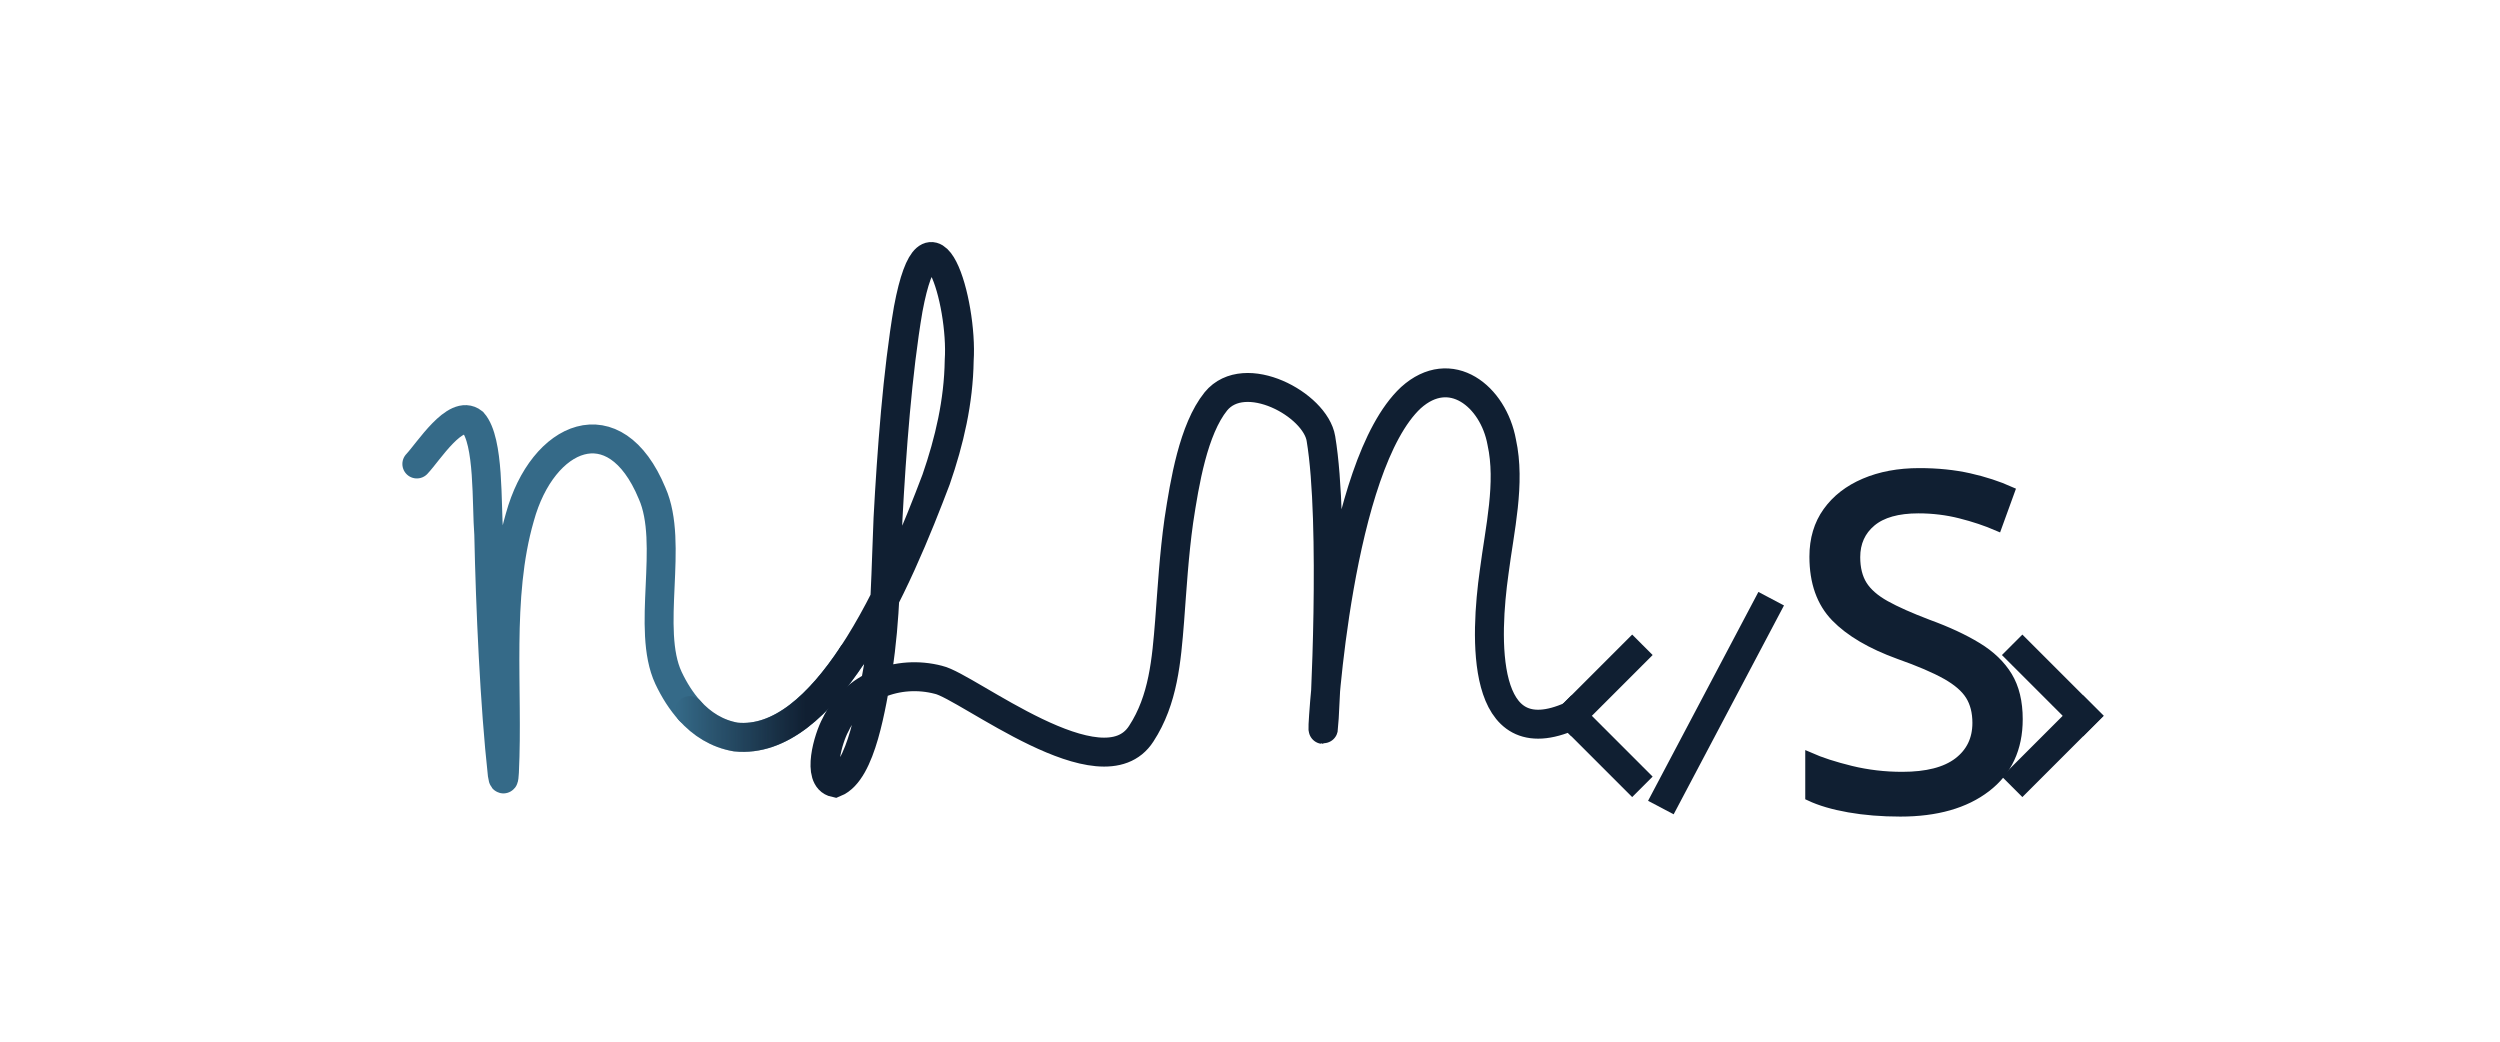
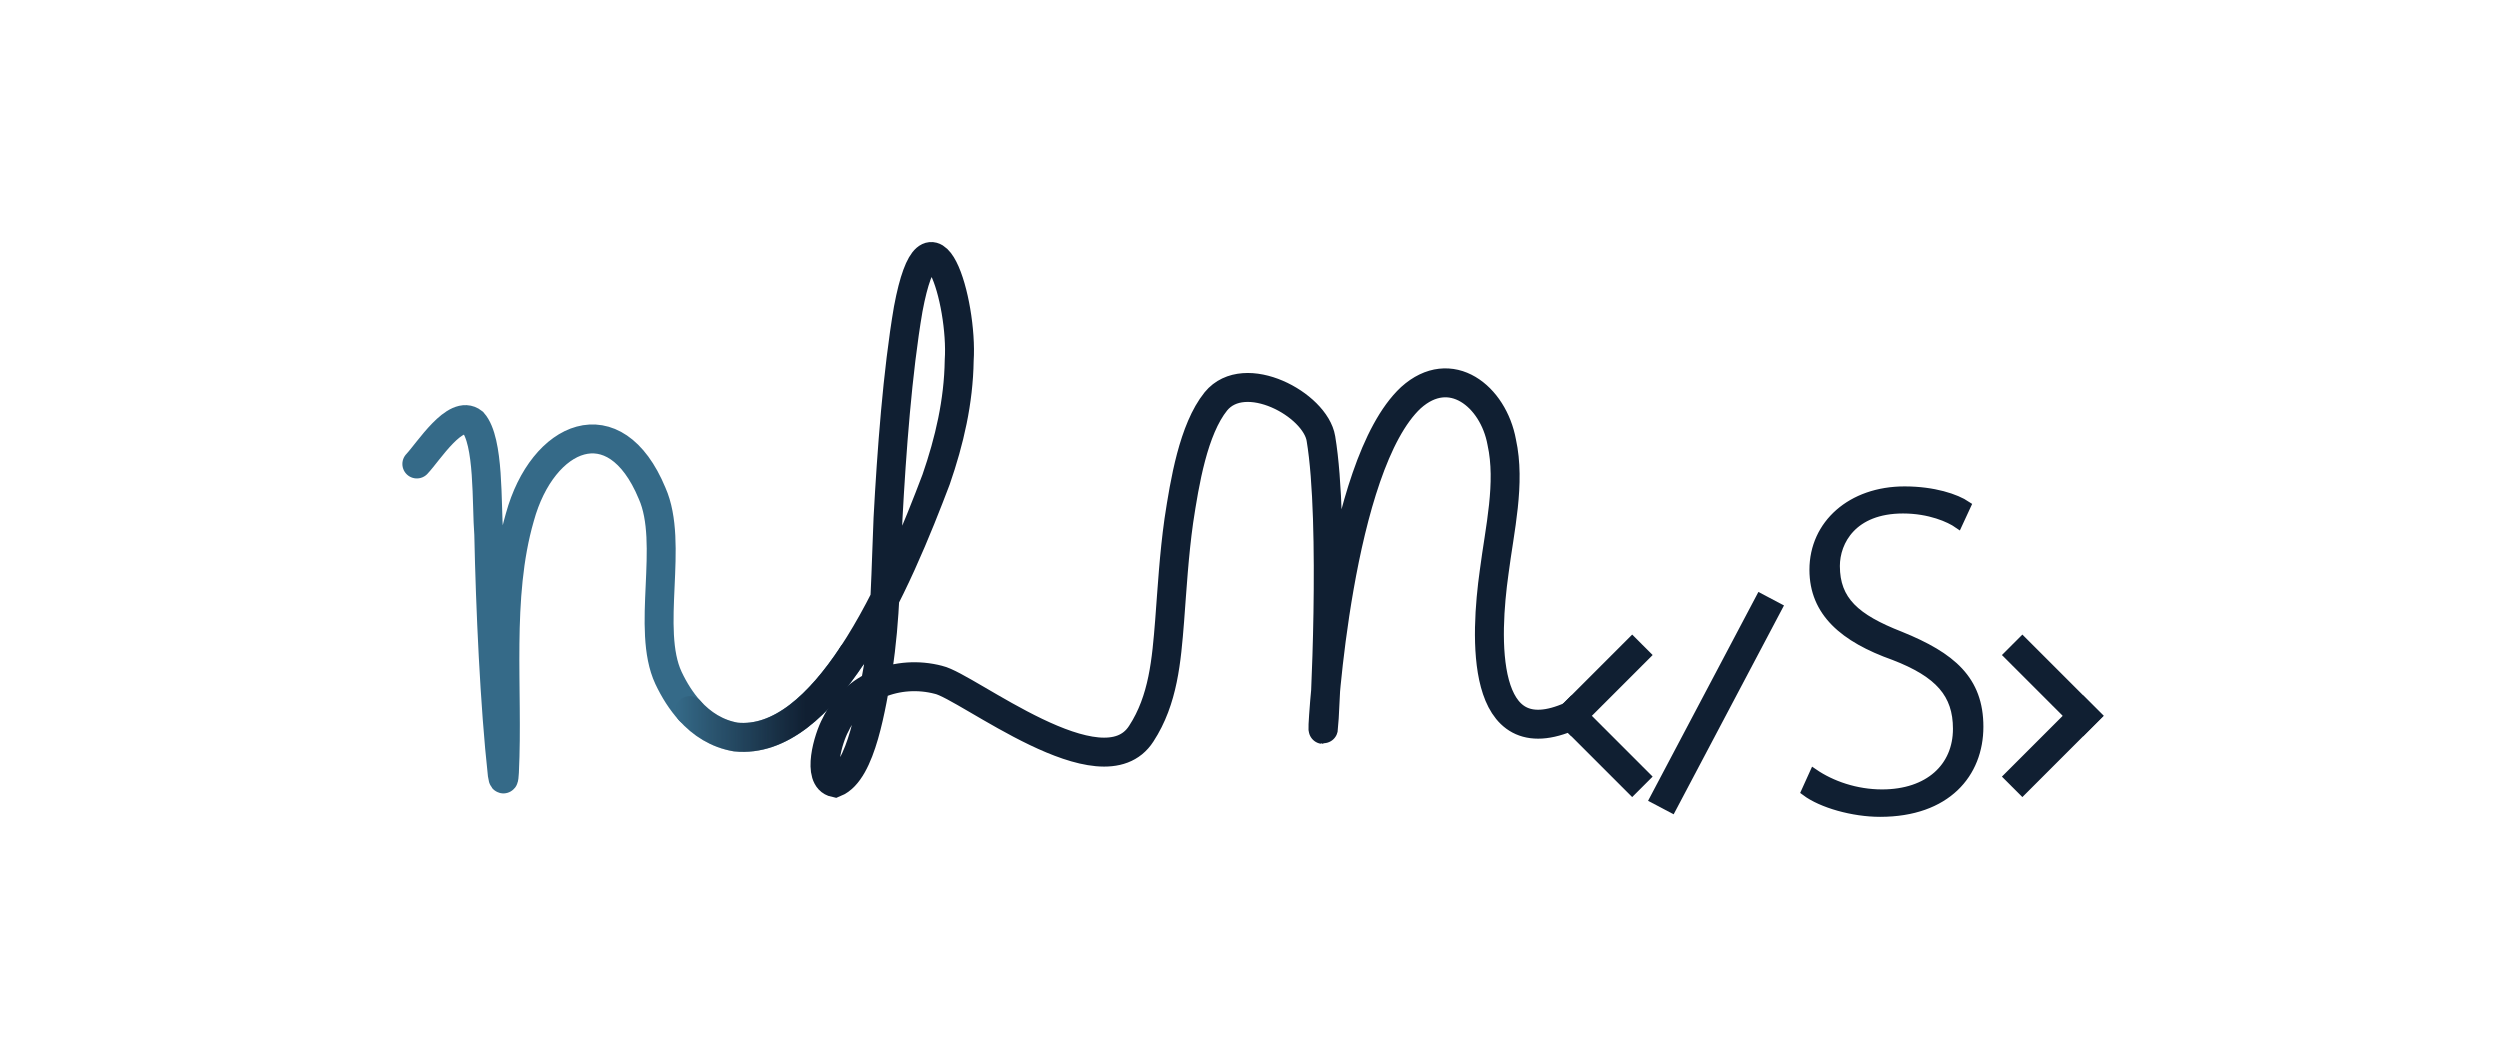
<svg xmlns="http://www.w3.org/2000/svg" id="small_logo" data-name="small logo" viewBox="0 0 864 360">
  <defs>
    <style>
      .cls-1 {
        stroke: url(#linear-gradient);
      }

      .cls-1, .cls-2, .cls-3, .cls-4, .cls-5 {
        stroke-miterlimit: 10;
      }

-       .cls-1, .cls-2, .cls-4, .cls-5 {
+       .cls-1, .cls-3, .cls-4, .cls-5 {
        fill: none;
        stroke-width: 10px;
      }

-       .cls-1, .cls-2, .cls-5 {
+       .cls-1, .cls-3, .cls-5 {
        stroke-linecap: round;
+       }
+ 
+       .cls-2 {
+         fill: #101f32;
+         stroke-width: 3px;
      }

      .cls-2, .cls-3, .cls-4 {
        stroke: #101f32;
-       }
- 
-       .cls-3 {
-         fill: #101f32;
-         font-family: MyriadConceptRoman-Light, 'Myriad Variable Concept';
-         font-size: 160px;
-         font-variation-settings: 'wght' 300, 'wdth' 100;
-         font-weight: 300;
-         stroke-width: 3px;
      }

      .cls-4 {
        stroke-linecap: square;
      }

      .cls-5 {
        stroke: #356a88;
      }
    </style>
    <linearGradient id="linear-gradient" x1="233.35" y1="240.61" x2="299.59" y2="240.61" gradientUnits="userSpaceOnUse">
      <stop offset="0" stop-color="#101f32" stop-opacity="0" />
      <stop offset=".68" stop-color="#101f32" />
    </linearGradient>
  </defs>
  <g id="Layer_2_copy_3" data-name="Layer 2 copy 3">
    <g>
      <g>
        <path class="cls-5" d="M238.35,245.57c4.21,4.67,9.47,8.03,15.96,9.15,15.33,1.53,28.95-11.22,40.28-28.34" />
        <path class="cls-5" d="M144.06,160.35c3.97-4.17,13.35-19.21,19.41-14.4,5.69,6.45,4.61,28.16,5.45,38.79.53,25.44,2.02,58.88,4.67,82.92.34,2.3.59,2.03.74-.79,1.4-28.72-2.68-60.35,5.33-88.11,7.82-28.53,32.81-39.39,45.71-8.27,7.69,17.32-2.18,46.98,5.65,63.78,1.98,4.19,4.41,8.07,7.35,11.32" />
      </g>
      <g>
        <line class="cls-4" x1="543.07" y1="247.39" x2="564.08" y2="226.38" />
-         <path class="cls-2" d="M294.59,226.38c12.86-19.43,22.79-44.49,28.94-60.7,4.59-13.27,7.76-26.89,7.97-41.13,1.33-20-9.93-58.9-17.62-17.74-3.72,21.74-5.75,49.42-6.98,72.31-.79,17.57-.74,34.54-3.51,52.23-2.2,11.85-5.51,35.43-14.82,39.18-6.51-1.39-2.28-15.62.21-20.08,6.34-13.35,21.57-19.17,35.57-15.5,9.89,2.2,56.61,39.63,70.08,18.59,7.62-11.68,8.7-25.35,9.8-39.05.85-11.15,1.51-22.67,3.17-34.51,2.01-13.25,5-31.56,12.82-41.28,9.95-12.08,34.37,1.07,36.29,12.87,4.88,29.19,1.3,97.79.87,100.29-.09.33-.15.33-.18-.02-.18-1.83,5.24-90.89,30.4-114.39,13.72-12.37,28.51-.5,31.4,15.36,3.11,14.23-.69,29.89-2.62,44.9-3.13,22.24-5.09,63.93,26.7,49.67" />
+         <path class="cls-3" d="M294.59,226.38c12.86-19.43,22.79-44.49,28.94-60.7,4.59-13.27,7.76-26.89,7.97-41.13,1.33-20-9.93-58.9-17.62-17.74-3.72,21.74-5.75,49.42-6.98,72.31-.79,17.57-.74,34.54-3.51,52.23-2.2,11.85-5.51,35.43-14.82,39.18-6.51-1.39-2.28-15.62.21-20.08,6.34-13.35,21.57-19.17,35.57-15.5,9.89,2.2,56.61,39.63,70.08,18.59,7.62-11.68,8.7-25.35,9.8-39.05.85-11.15,1.51-22.67,3.17-34.51,2.01-13.25,5-31.56,12.82-41.28,9.95-12.08,34.37,1.07,36.29,12.87,4.88,29.19,1.3,97.79.87,100.29-.09.33-.15.33-.18-.02-.18-1.83,5.24-90.89,30.4-114.39,13.72-12.37,28.51-.5,31.4,15.36,3.11,14.23-.69,29.89-2.62,44.9-3.13,22.24-5.09,63.93,26.7,49.67" />
        <path class="cls-1" d="M238.35,245.57c4.21,4.67,9.47,8.03,15.96,9.15,15.33,1.53,28.95-11.22,40.28-28.34" />
        <line class="cls-4" x1="543.07" y1="247.39" x2="564.08" y2="268.4" />
        <line class="cls-4" x1="719.94" y1="247.39" x2="698.93" y2="226.38" />
        <line class="cls-4" x1="719.94" y1="247.39" x2="698.93" y2="268.4" />
        <line class="cls-4" x1="576.33" y1="274.67" x2="609.79" y2="211.33" />
-         <text class="cls-3" transform="translate(617.24 279.12)">
-           <tspan x="0" y="0">S</tspan>
-         </text>
+         <path class="cls-2" d="M626.88,267.2c6.08,4.16,14.52,7.12,23.56,7.12,16.12,0,26-9.16,26-22.44,0-12.08-6.28-19.2-21.84-25.2-17.36-6.16-27.76-15.08-27.76-29.76,0-15.8,13.04-27.32,31.36-27.32,10.12,0,17.8,2.6,21.48,5.08l-2.96,6.4c-2.92-2.04-9.8-5.12-19.04-5.12-17.4,0-23.32,11.16-23.32,19.64,0,11.96,6.92,18.08,22.36,24.12,17.8,7.2,27.24,15.28,27.24,31.44s-11.2,29.64-34.2,29.64c-9.32,0-20.16-3.04-25.76-7.24l2.88-6.36Z" />
      </g>
    </g>
  </g>
</svg>
